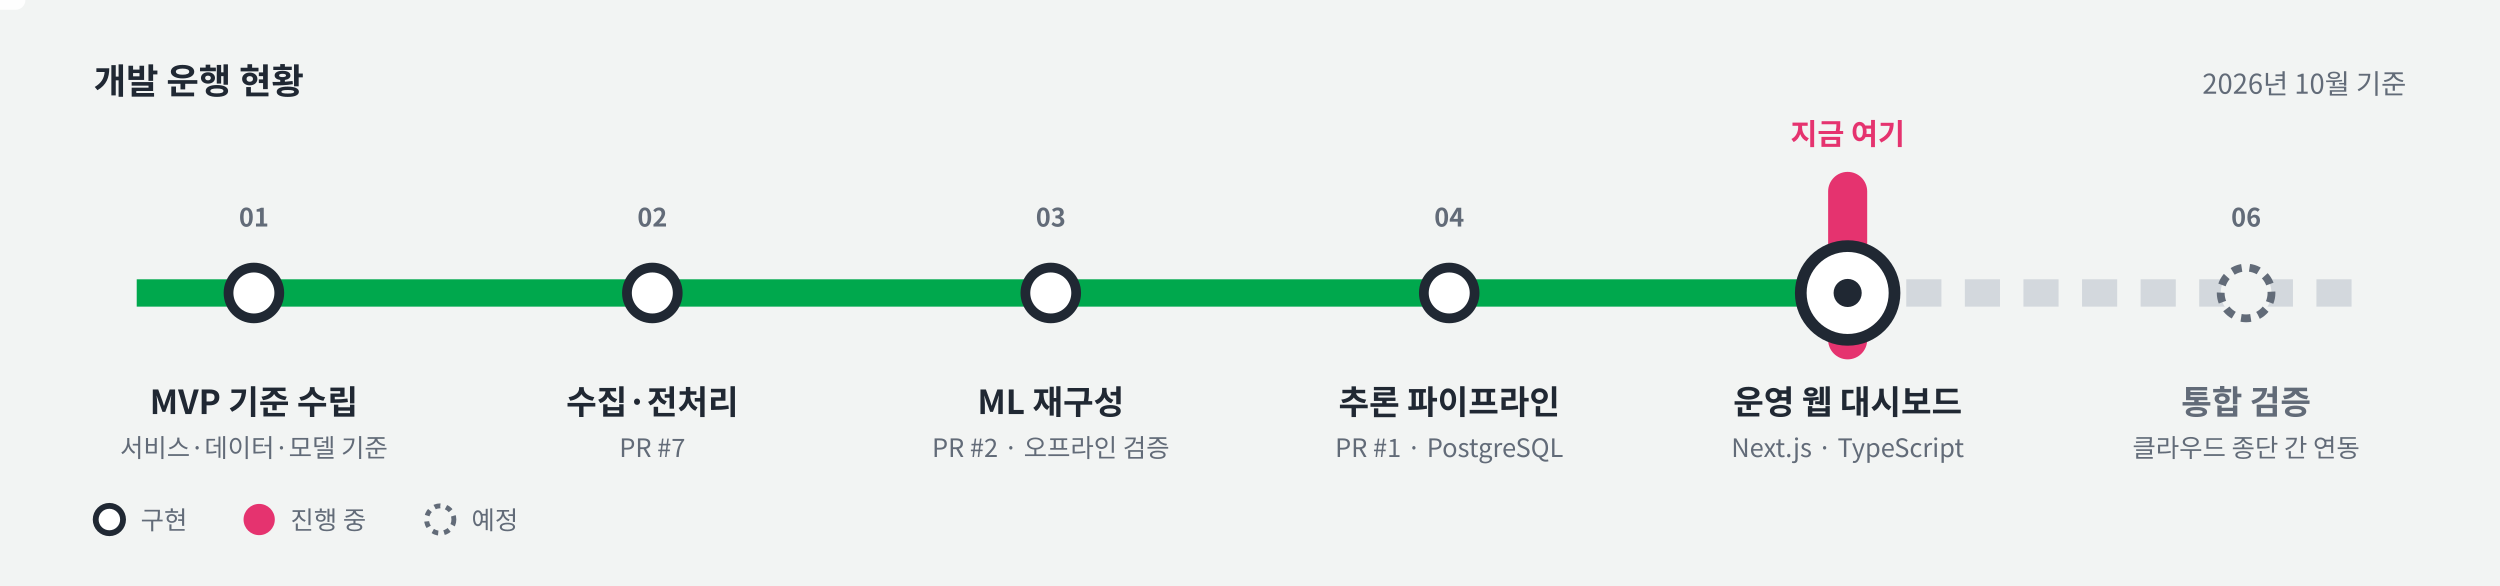
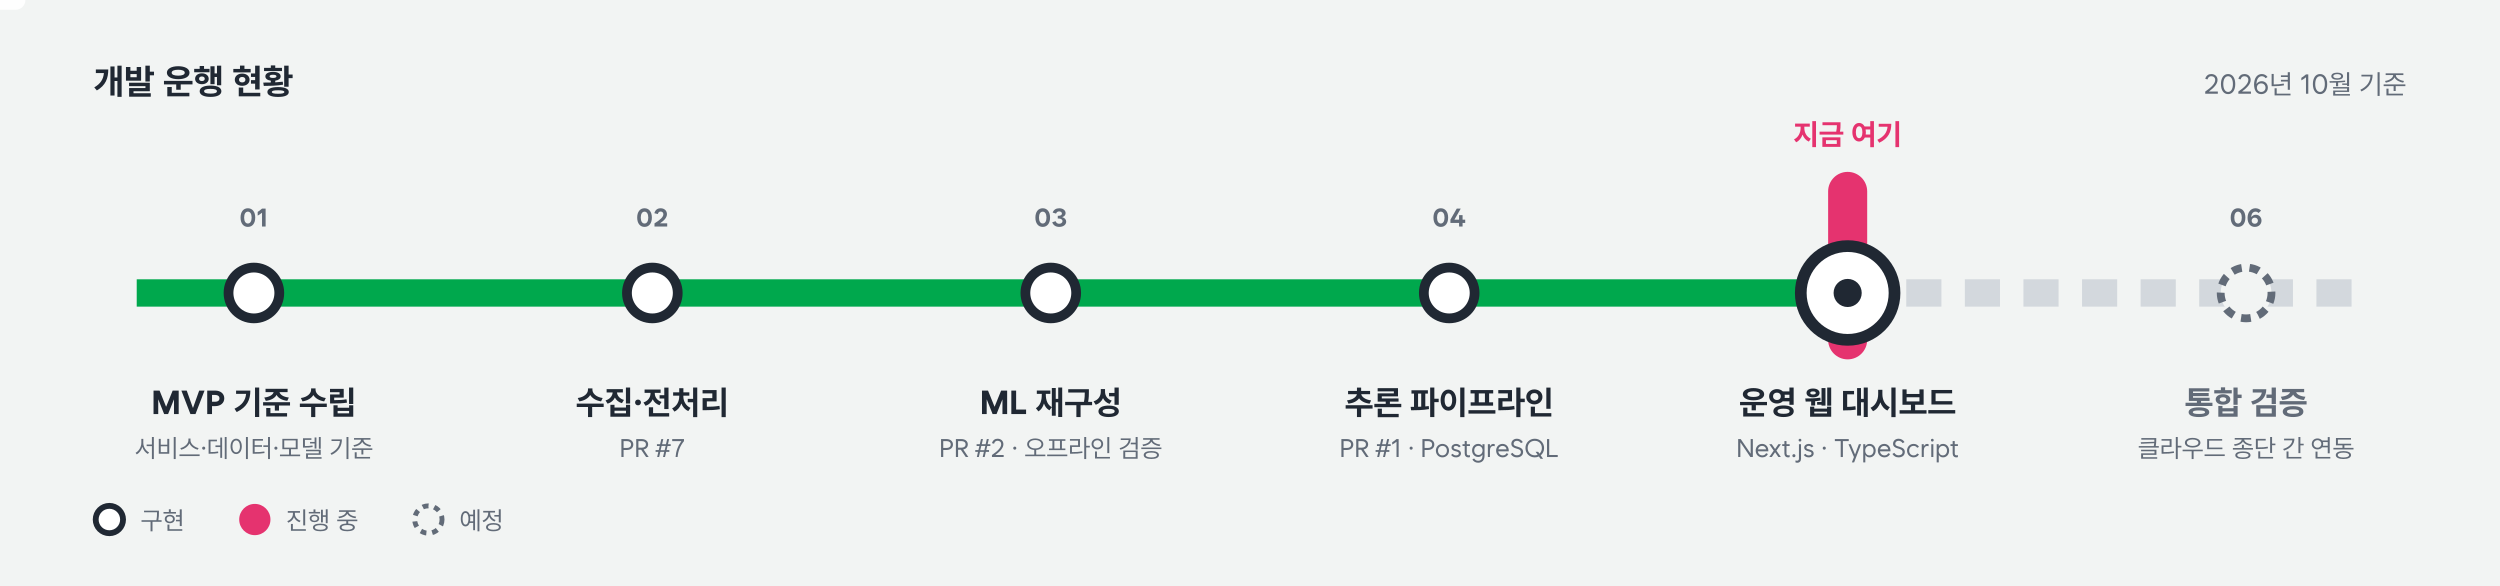
<svg xmlns="http://www.w3.org/2000/svg" width="1280" height="300" viewBox="0 0 1280 300" role="img" aria-label="개발 운행 현황: MVP 기준 수립(서비스·데이터·모델 기준), 수집·전처리(PR #7), ML 재구성(PR #2 · 오프라인 검증), 추론 파이프라인(PR #1 · PostgreSQL), 운영 웹 대시보드(Next.js · TypeScript), 통합 검증(클라우드 종단 간 연동)">
  <style>
    text { font-family: Pretendard, 'Pretendard Variable', 'Apple SD Gothic Neo', 'Malgun Gothic', 'Noto Sans KR', 'Noto Sans CJK KR', system-ui, sans-serif; }
    .b { font-weight: 700; }
    .xb { font-weight: 800; letter-spacing: -0.02em; }
    </style>
+   <defs>
+     <path id="gBd781" d="M1624 -1636H1378V-950H1212V-1590H970V104H1212V-742H1378V182H1624ZM846 -1414H122V-1206H592C559 -850 401 -586 30 -370L180 -192C694 -487 845 -901 846 -1414Z" />
+     <path id="gBd4877" d="M364 -1558H106V-760H988V-1558H732V-1340H364ZM364 -962V-1146H732V-962ZM1496 -1636H1238V-712H1496V-1074H1740V-1286H1496ZM1496 -642H286V-442H1242V-332H290V172H1552V-30H546V-146H1496Z" />
+     <path id="gBd7589" d="M1716 -750H54V-546H768V-232H1030V-546H1716ZM1534 -56H508V-394H248V152H1534ZM882 -1604C489 -1603 224 -1456 224 -1226C224 -994 489 -848 882 -848C1278 -848 1543 -994 1542 -1226C1543 -1456 1278 -1603 882 -1604ZM882 -1398C1117 -1398 1265 -1340 1264 -1226C1265 -1113 1117 -1054 882 -1054C650 -1054 501 -1113 502 -1226C501 -1340 650 -1398 882 -1398Z" />
+     <path id="gBd11386" d="M1618 -1636H1372V-1186H1232V-1602H990V-556H1232V-976H1372V-496H1618ZM938 -1450H618V-1618H364V-1450H44V-1250H938ZM492 -1190C264 -1191 97 -1060 98 -872C97 -684 264 -556 492 -556C724 -556 890 -684 890 -872C890 -1060 724 -1191 492 -1190ZM492 -1006C592 -1006 659 -958 660 -872C659 -787 591 -739 492 -740C395 -739 327 -787 328 -872C327 -958 395 -1006 492 -1006ZM996 -476C604 -477 365 -358 364 -146C365 64 603 184 996 184C1389 184 1628 64 1628 -146C1628 -358 1389 -477 996 -476ZM996 -284C1242 -284 1369 -240 1368 -146C1369 -53 1243 -9 996 -8C749 -9 622 -53 622 -146C622 -240 751 -284 996 -284Z" />
+     <path id="gBd11509" d="M1590 -1634H1328V-1182H1086V-978H1328V-794H1086V-588H1328V-248H1590ZM1068 -1446H706V-1640H446V-1446H58V-1242H1068ZM574 -1176C324 -1175 144 -1029 144 -818C144 -609 324 -461 574 -462C825 -461 1005 -609 1004 -818C1005 -1029 825 -1175 574 -1176ZM574 -978C683 -979 761 -920 762 -818C761 -717 684 -660 574 -660C465 -660 388 -717 388 -818C388 -920 465 -979 574 -978ZM1628 -56H634V-364H374V152H1628Z" />
+     <path id="gBd11610" d="M1508 -1634H1250V-408H1508V-908H1742V-1120H1508ZM896 -390C499 -389 271 -288 272 -102C271 86 499 186 896 186C1291 186 1519 86 1518 -102C1519 -288 1291 -389 896 -390ZM896 -202C1145 -203 1259 -172 1260 -102C1259 -31 1144 0 896 0C644 0 531 -31 530 -102C531 -172 643 -203 896 -202ZM32 -650 62 -456C384 -456 803 -461 1186 -528L1168 -702C1027 -684 879 -672 730 -664V-762C925 -788 1047 -879 1046 -1014C1047 -1176 870 -1274 600 -1274C330 -1274 153 -1176 154 -1014C153 -878 275 -788 472 -762V-656C317 -651 168 -650 32 -650ZM1122 -1506H730V-1650H472V-1506H78V-1320H1122ZM600 -1106C728 -1107 801 -1075 802 -1014C801 -951 728 -921 600 -920C473 -921 399 -951 400 -1014C399 -1075 473 -1107 600 -1106Z" />
+     <path id="gRr11951" d="M128 -164V0H1072V-164H410V-172C812 -473 1050 -750 1050 -1032C1050 -1306 846 -1476 582 -1476C374 -1476 204 -1370 128 -1120L296 -1072C350 -1250 448 -1312 582 -1312C754 -1312 874 -1210 874 -1032C874 -788 640 -514 128 -164Z" />
+     <path id="gRr11949" d="M640 28C970 28 1176 -262 1176 -724C1176 -1186 970 -1476 640 -1476C310 -1476 104 -1186 104 -724C104 -262 310 28 640 28ZM640 -136C420 -136 280 -364 280 -724C280 -1084 420 -1312 640 -1312C860 -1312 1000 -1084 1000 -724C1000 -364 860 -136 640 -136Z" />
+     <path id="gRr11955" d="M638 28C930 28 1136 -170 1136 -456C1136 -740 934 -940 674 -940C510 -940 371 -862 290 -734H282C293 -1121 466 -1312 682 -1312C790 -1312 898 -1264 964 -1162L1112 -1254C1016 -1394 860 -1476 682 -1476C352 -1476 104 -1196 104 -690C104 -250 294 28 638 28ZM638 -136C450 -136 316 -268 316 -456C316 -644 450 -776 638 -776C826 -776 960 -644 960 -456C960 -268 826 -136 638 -136Z" />
+     <path id="gRr2101" d="M1546 -1614H1386V-1380H874V-1254H1386V-1042H874V-914H1386V-298H1546ZM1592 -8H558V-412H400V122H1592ZM334 -1484H178V-564H310C567 -564 814 -576 1104 -630L1088 -762C816 -712 585 -697 334 -696Z" />
+     <path id="gRr11950" d="M120 -1192V-1002C233 -1061 349 -1138 460 -1226H468V0H640V-1448H468C348 -1344 234 -1260 120 -1192Z" />
+     <path id="gRr7621" d="M1536 -1614H1378V-768H1020V-664H1378V-568H1536ZM66 -944 86 -826C241 -825 399 -826 556 -832V-562H714V-838C895 -846 1073 -861 1244 -886L1234 -990C850 -946 399 -943 66 -944ZM1536 -502H338V-388H1382V-242H344V140H1598V24H498V-136H1536ZM646 -1580C377 -1579 203 -1479 204 -1312C203 -1148 377 -1047 646 -1048C911 -1047 1086 -1148 1086 -1312C1086 -1479 911 -1579 646 -1580ZM646 -1470C822 -1470 937 -1408 938 -1312C937 -1218 822 -1156 646 -1156C466 -1156 350 -1218 350 -1312C350 -1408 466 -1470 646 -1470Z" />
+     <path id="gRr1313" d="M1540 -1614H1384V162H1540ZM1014 -1424H176V-1294H854C820 -869 575 -527 96 -298L180 -172C776 -460 1013 -912 1014 -1424Z" />
+     <path id="gRr8177" d="M984 -1394V-1398H1546V-1528H220V-1398H782V-1394C781 -1176 484 -999 172 -958L230 -830C518 -873 787 -1016 884 -1226C978 -1016 1246 -873 1534 -830L1592 -958C1281 -999 983 -1176 984 -1394ZM1696 -700H70V-572H816V-208H972V-572H1696ZM1514 -8H436V-382H278V122H1514Z" />
+     <path id="gBd87" d="M130 0H420V-896H428L784 0H1028L1386 -896H1392V0H1682V-1448H1310L910 -458H902L502 -1448H130Z" />
+     <path id="gBd151" d="M596 0H908L1466 -1448H1136L760 -392H744L368 -1448H38Z" />
+     <path id="gBd115" d="M130 0H426V-490H626C956 -490 1182 -685 1182 -970C1182 -1253 956 -1448 626 -1448H130ZM426 -760V-1178H630C789 -1178 884 -1100 884 -970C884 -839 789 -760 630 -760Z" />
+     <path id="gBd1313" d="M1582 -1636H1324V182H1582ZM1036 -1448H156V-1244H774C733 -841 528 -553 58 -330L194 -124C845 -436 1037 -893 1036 -1448Z" />
+     <path id="gBd8177" d="M1564 -1560H204V-1354H702C669 -1209 484 -1059 126 -1020L220 -814C558 -854 786 -995 884 -1184C979 -994 1207 -854 1544 -814L1640 -1020C1283 -1059 1098 -1208 1066 -1354H1564ZM1714 -730H52V-524H776V-214H1034V-524H1714ZM1532 -56H504V-372H246V152H1532Z" />
+     <path id="gBd6409" d="M1022 -1498V-1584H748V-1498C748 -1283 533 -1046 116 -990L218 -782C536 -830 768 -978 886 -1176C1005 -979 1236 -830 1554 -782L1654 -990C1240 -1046 1023 -1285 1022 -1498ZM1716 -646H54V-436H750V184H1006V-436H1716Z" />
+     <path id="gBd4270" d="M1578 -1636H1318V-622H1578ZM990 -1554H144V-1348H734V-1208H148V-652H308C673 -653 918 -660 1192 -704L1162 -912C921 -871 704 -861 402 -858V-1014H990ZM614 -544H358V164H1578V-544H1322V-390H614ZM614 -44V-192H1322V-44Z" />
+     <path id="gRr6157" d="M696 -1140V-1462H538V-1140C538 -805 326 -467 72 -340L170 -214C372 -322 540 -549 618 -816C698 -563 864 -350 1066 -246L1160 -374C903 -494 696 -818 696 -1140ZM1546 -1616H1390V-1010H966V-880H1390V164H1546Z" />
+     <path id="gRr5429" d="M1536 -1616H1380V164H1536ZM332 -1464H174V-266H1018V-1464H860V-994H332ZM332 -396V-868H860V-396Z" />
+     <path id="gRr6549" d="M960 -1354V-1492H794V-1354C794 -1050 448 -781 142 -722L212 -590C480 -651 761 -842 878 -1102C993 -841 1275 -652 1542 -590L1614 -722C1307 -779 959 -1049 960 -1354ZM1698 -210H72V-78H1698Z" />
+     <path id="gRr12230" d="M256 -592C328 -592 380 -644 380 -716C380 -788 328 -840 256 -840C184 -840 132 -788 132 -716C132 -644 184 -592 256 -592Z" />
+     <path id="gRr2657" d="M1592 -1614H1442V162H1592ZM1230 -1574H1080V-936H692V-806H1080V70H1230ZM812 -1398H140V-268H254C536 -267 713 -275 918 -318L902 -450C712 -410 555 -401 294 -400V-1268H812Z" />
+     <path id="gRr7781" d="M1536 -1616H1380V164H1536ZM592 -1478C328 -1477 138 -1235 138 -860C138 -482 328 -240 592 -240C857 -240 1046 -482 1046 -860C1046 -1235 857 -1477 592 -1478ZM592 -1336C771 -1336 895 -1147 896 -860C895 -569 771 -380 592 -380C413 -380 290 -569 290 -860C290 -1147 413 -1336 592 -1336Z" />
+     <path id="gRr10273" d="M1546 -1616H1390V-944H1012V-814H1390V164H1546ZM984 -1454H156V-264H290C629 -264 852 -274 1110 -320L1094 -448C848 -403 642 -395 312 -396V-826H904V-954H312V-1322H984Z" />
+     <path id="gRr4505" d="M1698 -198H960V-632H1498V-1466H264V-632H802V-198H72V-66H1698ZM416 -1340H1344V-758H416Z" />
+     <path id="gRr2665" d="M1588 -1614H1438V-670H1588ZM1242 -1578H1094V-1220H728V-1096H1094V-686H1242ZM836 -1512H158V-760H272C546 -760 720 -764 936 -804L924 -932C724 -894 558 -887 314 -886V-1384H836ZM1588 -590H402V-464H1432V-296H406V138H1656V10H560V-178H1588Z" />
+     <path id="gBd11949" d="M680 28C1044 28 1272 -262 1272 -724C1272 -1186 1044 -1476 680 -1476C316 -1476 88 -1186 88 -724C88 -262 316 28 680 28ZM680 -246C492 -246 378 -426 378 -724C378 -1022 492 -1202 680 -1202C868 -1202 982 -1022 982 -724C982 -426 868 -246 680 -246Z" />
+     <path id="gBd11950" d="M110 -1184V-882C222 -939 339 -1022 454 -1114H460V0H750V-1448H460C341 -1340 225 -1254 110 -1184Z" />
+     <path id="gBd8386" d="M1130 -1538H128V-1334H500C486 -1129 349 -925 60 -842L188 -640C406 -706 555 -842 638 -1016C719 -856 864 -731 1072 -672L1198 -872C918 -951 781 -1142 768 -1334H1130ZM1578 -1636H1318V-648H1578ZM614 -570H360V164H1578V-570H1322V-404H614ZM614 -44V-204H1322V-44Z" />
+     <path id="gBd12230" d="M294 -540C397 -539 474 -614 476 -718C474 -818 397 -893 294 -894C188 -893 112 -818 114 -718C112 -614 188 -539 294 -540Z" />
+     <path id="gBd7925" d="M1590 -1634H1328V-1164H1038V-956H1328V-308H1590ZM1630 -56H638V-420H378V152H1630ZM742 -1284V-1306H1102V-1512H114V-1306H480V-1282C480 -1052 345 -814 44 -714L174 -510C389 -581 535 -727 616 -910C694 -744 831 -612 1032 -546L1160 -746C872 -843 742 -1066 742 -1284Z" />
+     <path id="gBd9097" d="M1592 -1638H1336V-938H1006V-728H1336V188H1592ZM736 -1070V-1136H1104V-1340H738V-1594H480V-1340H104V-1136H480V-1070C480 -795 339 -487 42 -352L182 -152C389 -245 533 -432 612 -652C691 -445 835 -271 1040 -184L1176 -382C881 -512 737 -807 736 -1070Z" />
+     <path id="gBd4253" d="M1580 -1638H1322V188H1580ZM1016 -1482H150V-1276H752V-984H152V-238H314C651 -237 919 -248 1218 -300L1192 -508C930 -464 693 -452 414 -450V-780H1016Z" />
+     <path id="gRr115" d="M142 0H318V-568H582C894 -568 1102 -744 1102 -1008C1102 -1272 894 -1448 582 -1448H142ZM318 -732V-1284H582C796 -1284 922 -1182 922 -1008C922 -836 796 -732 582 -732Z" />
+     <path id="gRr118" d="M142 0H318V-590H538L938 0H1146L736 -606C960 -652 1102 -807 1102 -1020C1102 -1276 894 -1448 582 -1448H142ZM318 -754V-1284H584C798 -1284 922 -1186 922 -1020C922 -854 798 -754 584 -754Z" />
+     <path id="gRr12219" d="M126 0H286L382 -416H694L598 0H758L854 -416H1110V-560H888L964 -888H1218V-1032H996L1092 -1448H932L836 -1032H524L620 -1448H460L364 -1032H108V-888H332L256 -560H0V-416H222ZM406 -552 486 -896H814L734 -552Z" />
+     <path id="gRr11956" d="M120 -1284H858V-1276C580 -896 428 -475 392 0H556C596 -486 764 -908 1072 -1284V-1448H120Z" />
+     <path id="gBd11951" d="M124 -258V0H1148V-262H578V-270C943 -513 1127 -752 1128 -1000C1127 -1268 931 -1476 618 -1476C372 -1476 184 -1349 112 -1076L392 -1008C433 -1162 515 -1212 618 -1212C751 -1212 837 -1125 838 -992C837 -783 620 -560 124 -258Z" />
+     <path id="gBd78" d="M130 0H1040V-278H426V-1448H130Z" />
+     <path id="gBd7837" d="M1642 -1636H1396V-938H1244V-1608H1002V102H1244V-728H1396V182H1642ZM632 -1190V-1244H912V-1452H76V-1244H382V-1190C383 -840 292 -519 18 -362L174 -164C347 -267 454 -440 516 -654C580 -468 689 -319 854 -230L1002 -426C726 -570 632 -876 632 -1190Z" />
+     <path id="gBd1117" d="M1518 -1532H244V-1326H1264C1264 -1167 1260 -987 1214 -754H54V-546H746V184H1006V-546H1716V-754H1472C1518 -1011 1518 -1199 1518 -1370Z" />
+     <path id="gBd6178" d="M744 -1390V-1542H482V-1378C481 -1120 343 -880 36 -782L172 -572C391 -646 538 -795 620 -982C698 -816 833 -693 1022 -628L1156 -830C867 -924 744 -1147 744 -1390ZM1590 -1636H1328V-1304H992V-1094H1328V-570H1590ZM968 -524C579 -524 339 -393 338 -170C339 54 579 184 968 184C1354 184 1595 54 1596 -170C1595 -393 1354 -524 968 -524ZM968 -322C1209 -323 1338 -273 1338 -170C1338 -66 1208 -15 968 -16C727 -15 597 -66 596 -170C597 -273 726 -323 968 -322Z" />
+     <path id="gRr7445" d="M880 -1498C504 -1497 230 -1313 230 -1034C230 -771 467 -595 802 -572V-198H72V-66H1698V-198H960V-574C1297 -596 1531 -771 1532 -1034C1531 -1313 1259 -1497 880 -1498ZM880 -1370C1168 -1370 1379 -1235 1380 -1034C1379 -830 1168 -695 880 -696C594 -695 382 -830 382 -1034C382 -1235 594 -1370 880 -1370Z" />
+     <path id="gRr11253" d="M1698 -200H72V-68H1698ZM1544 -1436H216V-1306H496V-686H220V-558H1542V-686H1262V-1306H1544ZM654 -686V-1306H1106V-686Z" />
+     <path id="gRr3693" d="M1450 -1616H1292V164H1450V-774H1744V-908H1450ZM950 -1448H140V-1320H794V-944H146V-266H286C635 -265 869 -279 1148 -330L1134 -460C863 -410 631 -398 300 -398V-816H950Z" />
+     <path id="gRr7785" d="M1540 -1612H1382V-316H1540ZM1596 -8H548V-448H392V122H1596ZM580 -1490C312 -1489 112 -1308 112 -1054C112 -797 312 -615 580 -616C845 -615 1046 -797 1046 -1054C1046 -1308 845 -1489 580 -1490ZM580 -1354C758 -1353 893 -1228 894 -1054C893 -878 758 -755 580 -756C401 -755 266 -878 266 -1054C266 -1228 401 -1353 580 -1354Z" />
+     <path id="gRr881" d="M990 -1500H184V-1372H822C789 -1068 518 -833 92 -714L158 -590C670 -734 990 -1054 990 -1500ZM1546 -1614H1386V-1156H992V-1026H1386V-600H1546ZM1546 -526H390V136H1546ZM546 -398H1390V8H546Z" />
+     <path id="gRr8334" d="M1692 -768H72V-640H1692ZM880 -484C498 -484 266 -366 266 -162C266 42 498 158 880 158C1262 158 1493 42 1494 -162C1493 -366 1262 -484 880 -484ZM880 -360C1164 -359 1334 -286 1334 -162C1334 -39 1164 33 880 32C596 33 425 -39 426 -162C425 -286 596 -359 880 -360ZM1546 -1524H220V-1396H782C775 -1194 476 -1038 164 -1004L220 -878C512 -914 786 -1044 884 -1244C979 -1044 1252 -914 1544 -878L1600 -1004C1287 -1038 989 -1194 984 -1396H1546Z" />
+     <path id="gBd11952" d="M652 28C976 28 1212 -148 1212 -396C1212 -570 1095 -696 892 -756V-762C1066 -818 1163 -928 1164 -1082C1163 -1312 948 -1476 650 -1476C393 -1476 202 -1355 120 -1128L396 -1044C436 -1160 523 -1222 644 -1222C777 -1222 868 -1147 868 -1044C868 -932 760 -867 580 -868H532V-650H580C787 -649 914 -570 914 -438C914 -316 804 -226 646 -226C508 -226 409 -296 358 -432L84 -346C171 -106 369 28 652 28Z" />
+     <path id="gBd9349" d="M1716 -546H54V-336H752V186H1010V-336H1716ZM1562 -1428H1010V-1632H752V-1428H204V-1224H748C717 -1064 517 -888 138 -844L228 -640C540 -677 764 -802 882 -970C1001 -803 1224 -676 1534 -640L1624 -844C1250 -888 1047 -1067 1016 -1224H1562Z" />
+     <path id="gBd3921" d="M1716 -630H1014V-768H1548V-964H514V-1092H1514V-1598H258V-1400H1258V-1276H260V-768H756V-630H54V-424H1716ZM1556 -10H520V-332H262V194H1556Z" />
+     <path id="gBd10749" d="M1092 -1468H78V-1262H236V-446L28 -444L56 -232C365 -233 788 -239 1160 -306L1146 -494C1077 -485 1005 -478 932 -472V-1262H1092ZM1490 -1636H1232V184H1490V-734H1758V-946H1490ZM486 -450V-1262H680V-456Z" />
+     <path id="gBd7781" d="M1576 -1638H1316V188H1576ZM588 -1510C310 -1510 106 -1258 106 -862C106 -463 310 -210 588 -210C866 -210 1069 -463 1070 -862C1069 -1258 866 -1510 588 -1510ZM588 -1276C727 -1275 821 -1130 820 -862C821 -590 727 -444 588 -444C448 -444 354 -590 354 -862C354 -1130 448 -1275 588 -1276Z" />
+     <path id="gBd11253" d="M1716 -240H54V-28H1716ZM1580 -1480H182V-1272H434V-724H190V-518H1574V-724H1328V-1272H1580ZM692 -724V-1272H1070V-724Z" />
+     <path id="gBd3693" d="M1492 -1638H1234V188H1492V-736H1758V-950H1492ZM970 -1482H124V-1276H714V-984H128V-236H282C608 -236 856 -247 1132 -296L1108 -504C868 -463 649 -451 384 -450V-780H970Z" />
+     <path id="gBd7785" d="M1578 -1634H1318V-326H1578ZM1626 -56H616V-458H358V152H1626ZM580 -1520C297 -1520 80 -1327 80 -1058C80 -792 297 -597 580 -596C860 -597 1078 -792 1078 -1058C1078 -1327 860 -1520 580 -1520ZM580 -1296C719 -1297 825 -1209 824 -1058C825 -911 719 -823 580 -822C440 -823 333 -911 334 -1058C333 -1209 440 -1297 580 -1296Z" />
+     <path id="gRr309" d="M616 28C918 28 1146 -206 1146 -516C1146 -826 918 -1060 616 -1060C314 -1060 86 -826 86 -516C86 -206 314 28 616 28ZM616 -132C406 -132 258 -290 258 -516C258 -742 406 -900 616 -900C826 -900 974 -742 974 -516C974 -290 826 -132 616 -132Z" />
+     <path id="gRr334" d="M486 28C724 28 886 -102 886 -294C886 -454 778 -552 534 -612L478 -626C336 -662 294 -692 294 -756C294 -842 372 -900 486 -900C584 -900 666 -856 724 -774L864 -866C782 -988 640 -1060 486 -1060C278 -1060 122 -930 122 -756C122 -616 224 -524 438 -470L494 -456C660 -414 714 -374 714 -294C714 -192 630 -132 486 -132C370 -132 290 -172 222 -264L86 -168C184 -38 318 28 486 28Z" />
+     <path id="gRr342" d="M70 -892H246V-294C246 -96 360 28 542 28C594 28 638 18 670 6V-152C634 -142 598 -136 566 -136C462 -136 414 -188 414 -300V-892H670V-1032H414V-1288H246V-1032H70Z" />
+     <path id="gRr249" d="M594 -164C396 -164 258 -318 258 -532C258 -746 396 -900 594 -900C790 -900 930 -748 930 -532C930 -316 790 -164 594 -164ZM574 460C892 460 1090 254 1090 -104V-1032H922V-876H914C845 -996 730 -1060 578 -1060C292 -1060 86 -832 86 -532C86 -232 292 -4 578 -4C730 -4 845 -68 914 -188H922V-104C922 162 800 300 574 300C432 300 336 246 248 112L108 200C220 374 370 460 574 460Z" />
+     <path id="gRr327" d="M134 0H302V-516C302 -752 404 -890 576 -890C612 -890 650 -884 688 -872V-1038C654 -1052 618 -1060 580 -1060C463 -1060 361 -984 310 -872H302V-1032H134Z" />
+     <path id="gRr232" d="M624 28C836 28 993 -80 1072 -246L924 -310C872 -199 770 -132 628 -132C431 -132 285 -260 262 -458H1104L1106 -516C1106 -826 900 -1060 604 -1060C308 -1060 86 -826 86 -516C86 -206 314 28 624 28ZM270 -622C307 -790 434 -900 604 -900C782 -900 910 -779 922 -622Z" />
+     <path id="gRr124" d="M594 28C894 28 1094 -144 1094 -404C1094 -618 962 -746 654 -832L582 -852C392 -904 326 -960 326 -1070C326 -1212 434 -1308 594 -1308C726 -1308 840 -1242 920 -1118L1072 -1206C966 -1376 790 -1476 594 -1476C334 -1476 146 -1304 146 -1070C146 -882 266 -764 534 -690L606 -670C834 -606 914 -536 914 -404C914 -240 792 -140 594 -140C444 -140 342 -198 242 -340L94 -246C220 -60 378 28 594 28Z" />
+     <path id="gRr117" d="M846 28C966 28 1079 2 1178 -44L1310 144H1518L1322 -134C1493 -269 1598 -480 1598 -724C1598 -1152 1274 -1476 846 -1476C418 -1476 94 -1152 94 -724C94 -296 418 28 846 28ZM846 -140C510 -140 274 -382 274 -724C274 -1066 510 -1308 846 -1308C1182 -1308 1418 -1066 1418 -724C1418 -535 1346 -376 1226 -274L1118 -424H910L1080 -184C1009 -155 931 -140 846 -140Z" />
+     <path id="gRr78" d="M142 0H1006V-164H318V-1448H142Z" />
+     <path id="gBd11953" d="M96 -290H794V0H1076V-290H1288V-556H1076V-920H794V-556H426V-568L928 -1448H606L96 -556Z" />
+     <path id="gBd8369" d="M760 -1144V-1250H1142V-1462H112V-1250H498V-1144C497 -836 344 -499 38 -362L186 -158C402 -256 552 -456 634 -696C715 -476 863 -295 1074 -204L1216 -408C911 -535 760 -849 760 -1144ZM1576 -1636H1316V184H1576Z" />
+     <path id="gBd1273" d="M1520 -1556H258V-1350H1266C1265 -1222 1260 -1082 1220 -900H54V-696H1716V-900H1478C1521 -1108 1521 -1263 1520 -1410ZM1514 -502H250V164H1514ZM502 -302H1260V-40H502Z" />
+     <path id="gBd7389" d="M554 -1510C281 -1510 82 -1258 82 -862C82 -463 281 -210 554 -210C729 -210 873 -313 956 -490H1334V188H1592V-1638H1334V-1264H940C855 -1420 718 -1510 554 -1510ZM554 -1276C692 -1275 784 -1130 784 -862C784 -590 692 -444 554 -444C420 -444 327 -590 326 -862C327 -1130 420 -1275 554 -1276ZM1010 -1056H1334V-700H1016C1024 -751 1028 -805 1028 -862C1028 -931 1022 -996 1010 -1056Z" />
+     <path id="gBd7410" d="M560 -1540C285 -1540 75 -1353 76 -1094C75 -836 285 -649 560 -650C703 -649 829 -700 918 -786H1328V-570H1590V-1636H1328V-1398H922C834 -1487 706 -1540 560 -1540ZM560 -1322C698 -1321 798 -1237 798 -1094C798 -952 698 -867 560 -866C423 -867 320 -952 320 -1094C320 -1237 423 -1321 560 -1322ZM968 -532C581 -533 339 -400 338 -176C339 52 581 184 968 184C1353 184 1595 52 1596 -176C1595 -400 1353 -533 968 -532ZM968 -332C1210 -333 1341 -282 1340 -176C1341 -67 1210 -15 968 -16C724 -15 594 -67 594 -176C594 -282 724 -333 968 -332ZM1034 -994C1040 -1026 1044 -1059 1044 -1094C1044 -1128 1040 -1161 1034 -1192H1328V-994Z" />
+     <path id="gBd7658" d="M1640 -1636H1394V-516H1640ZM1288 -1604H1044V-746H772V-576H1044V-520H1288ZM40 -962 66 -770C159 -770 277 -770 404 -776V-526H650V-792C766 -802 882 -817 988 -840L970 -1012C676 -966 272 -962 40 -962ZM594 -458H338V164H1640V-458H1384V-338H594ZM594 -36V-146H1384V-36ZM520 -1576C278 -1576 117 -1468 118 -1304C117 -1138 278 -1031 520 -1030C759 -1031 921 -1138 922 -1304C921 -1468 759 -1576 520 -1576ZM520 -1398C624 -1399 690 -1367 690 -1304C690 -1238 624 -1208 520 -1208C414 -1208 348 -1238 348 -1304C348 -1367 414 -1399 520 -1398Z" />
+     <path id="gBd2545" d="M1630 -1636H1382V-936H1212V-1604H972V96H1212V-726H1382V182H1630ZM784 -1426H104V-228H234C469 -228 665 -234 888 -276L868 -486C693 -455 533 -444 360 -442V-1218H784Z" />
+     <path id="gBd6605" d="M762 -1230V-1496H502V-1230C502 -877 348 -526 30 -388L184 -176C406 -278 555 -475 638 -720C719 -494 862 -312 1072 -216L1222 -426C914 -558 762 -888 762 -1230ZM1576 -1638H1316V188H1576Z" />
+     <path id="gBd5093" d="M1716 -238H1012V-574H1536V-1522H1278V-1240H486V-1522H230V-574H754V-238H54V-28H1716ZM486 -780V-1036H1278V-780Z" />
+     <path id="gBd3021" d="M1538 -796H504V-1278H1524V-1486H248V-590H1538ZM1716 -246H54V-36H1716Z" />
+     <path id="gRr91" d="M142 0H318V-1178H326L1126 0H1326V-1448H1150V-278H1142L348 -1448H142Z" />
+     <path id="gRr371" d="M38 0H240L502 -382H510L772 0H974L614 -516L974 -1032H772L510 -652H502L240 -1032H38L396 -516Z" />
+     <path id="gRr12204" d="M256 16C328 16 380 -36 380 -108C380 -180 328 -232 256 -232C184 -232 132 -180 132 -108C132 -36 184 16 256 16Z" />
+     <path id="gRr277" d="M30 460C216 460 334 336 334 138V-1032H166V132C166 242 114 296 6 296C-30 296 -70 290 -114 276V434C-76 448 -28 460 30 460ZM250 -1248C314 -1248 362 -1296 362 -1360C362 -1424 314 -1472 250 -1472C186 -1472 138 -1424 138 -1360C138 -1296 186 -1248 250 -1248Z" />
+     <path id="gRr131" d="M86 -1284H558V0H734V-1284H1206V-1448H86Z" />
+     <path id="gRr372" d="M476 0 310 432H492L1054 -1032H876L570 -212H562L220 -1032H38Z" />
+     <path id="gRr324" d="M134 432H302V-162H310C379 -39 494 28 646 28C932 28 1138 -206 1138 -516C1138 -826 932 -1060 646 -1060C494 -1060 379 -993 310 -870H302V-1032H134ZM630 -132C434 -132 294 -290 294 -516C294 -742 434 -900 630 -900C828 -900 966 -740 966 -516C966 -292 828 -132 630 -132Z" />
+     <path id="gRr219" d="M620 28C811 28 965 -63 1050 -212L902 -288C846 -189 748 -132 620 -132C406 -132 258 -290 258 -516C258 -742 406 -900 620 -900C748 -900 846 -843 902 -744L1050 -820C965 -969 811 -1060 620 -1060C314 -1060 86 -826 86 -516C86 -206 314 28 620 28Z" />
+     <path id="gRr263" d="M134 0H302V-1032H134ZM218 -1248C282 -1248 330 -1296 330 -1360C330 -1424 282 -1472 218 -1472C154 -1472 106 -1424 106 -1360C106 -1296 154 -1248 218 -1248Z" />
+     <path id="gBd10406" d="M1712 -700H1010V-810H1536V-1008H514V-1108H1480V-1298H514V-1394H1522V-1590H258V-810H752V-700H52V-496H1712ZM880 -414C476 -413 242 -308 242 -114C242 78 476 184 880 184C1283 184 1516 78 1516 -114C1516 -308 1283 -413 880 -414ZM880 -224C1136 -224 1257 -191 1256 -114C1257 -38 1137 -6 880 -6C621 -6 502 -38 502 -114C502 -191 622 -224 880 -224Z" />
+     <path id="gBd11354" d="M1496 -1636H1238V-572H1496V-986H1742V-1200H1496ZM560 -500H304V164H1496V-500H1242V-362H560ZM560 -38V-166H1242V-38ZM1134 -1478H724V-1650H464V-1478H54V-1274H1134ZM594 -1224C328 -1224 143 -1096 142 -902C143 -709 327 -581 594 -580C860 -581 1045 -709 1046 -902C1045 -1096 859 -1224 594 -1224ZM594 -1036C715 -1036 797 -988 798 -902C797 -815 715 -768 594 -768C473 -768 390 -815 390 -902C390 -988 473 -1036 594 -1036Z" />
+     <path id="gBd881" d="M998 -1532H162V-1328H722C680 -1083 459 -885 62 -778L162 -578C699 -724 999 -1053 998 -1532ZM1590 -1636H1328V-1204H1008V-996H1328V-618H1590ZM1590 -546H378V164H1590ZM634 -340H1334V-40H634Z" />
+     <path id="gBd8334" d="M1714 -796H52V-592H1714ZM880 -490C483 -490 242 -367 242 -152C242 61 483 184 880 184C1276 184 1516 61 1516 -152C1516 -367 1276 -490 880 -490ZM880 -290C1128 -291 1255 -246 1254 -152C1255 -60 1128 -15 880 -16C631 -15 503 -60 504 -152C503 -246 631 -291 880 -290ZM1564 -1552H204V-1348H696C653 -1222 469 -1098 124 -1068L214 -866C558 -897 787 -1027 884 -1204C979 -1026 1207 -897 1552 -866L1642 -1068C1295 -1098 1113 -1221 1070 -1348H1564Z" />
+     <path id="gRr10085" d="M1486 -1530H280V-1402H1332V-1396C1332 -1343 1331 -1288 1330 -1230L234 -1194L256 -1070L1322 -1116C1314 -1046 1303 -971 1286 -886H74V-760H1692V-886H1444C1485 -1097 1485 -1257 1486 -1396ZM1500 -588H262V-464H1344V-296H266V138H1562V12H422V-176H1500Z" />
+     <path id="gRr7585" d="M1696 -596H70V-466H800V162H956V-466H1696ZM880 -1544C507 -1543 254 -1392 254 -1154C254 -916 507 -765 880 -766C1252 -765 1505 -916 1506 -1154C1505 -1392 1253 -1543 880 -1544ZM880 -1416C1156 -1416 1344 -1313 1344 -1154C1344 -994 1155 -893 880 -894C603 -893 415 -994 416 -1154C415 -1313 602 -1416 880 -1416Z" />
+     <path id="gRr3021" d="M1508 -762H436V-1320H1490V-1450H280V-632H1508ZM1698 -212H72V-80H1698Z" />
+     <path id="gRr8054" d="M958 -984H802V-728H72V-600H1692V-728H958ZM880 -454C496 -453 266 -343 266 -148C266 49 495 158 880 158C1264 158 1493 49 1494 -148C1493 -343 1263 -453 880 -454ZM880 -330C1165 -330 1334 -264 1334 -148C1334 -30 1167 36 880 36C594 36 425 -30 426 -148C425 -264 595 -330 880 -330ZM1546 -1532H220V-1404H782C769 -1207 473 -1052 162 -1022L220 -896C513 -931 786 -1060 884 -1258C979 -1060 1252 -931 1544 -896L1602 -1022C1291 -1052 995 -1208 984 -1404H1546Z" />
+     <path id="gRr2521" d="M1462 -1616H1304V-330H1462V-954H1730V-1084H1462ZM948 -1462H156V-644H294C676 -643 884 -656 1130 -706L1112 -834C872 -787 671 -775 312 -776V-1332H948ZM1544 -8H506V-458H348V122H1544Z" />
+     <path id="gRr757" d="M1462 -1614H1304V-316H1462V-942H1728V-1074H1462ZM982 -1478H148V-1348H812C779 -1031 500 -780 74 -648L142 -520C654 -681 981 -1020 982 -1478ZM1542 -8H504V-448H346V122H1542Z" />
+     <path id="gRr7393" d="M1546 -1612H1386V-1336H926C842 -1438 712 -1500 560 -1500C295 -1500 99 -1316 100 -1056C99 -796 295 -613 560 -614C714 -613 845 -676 928 -780H1386V-300H1546ZM1594 -8H560V-436H402V122H1594ZM560 -1362C738 -1361 870 -1234 870 -1056C870 -878 738 -751 560 -752C382 -751 249 -878 250 -1056C249 -1234 382 -1361 560 -1362ZM996 -1206H1386V-910H998C1012 -955 1020 -1004 1020 -1056C1020 -1110 1012 -1160 996 -1206Z" />
+     <path id="gRr2762" d="M1694 -738H960V-944H1502V-1072H434V-1406H1490V-1534H278V-944H804V-738H72V-610H1694ZM880 -480C498 -479 266 -363 266 -160C266 45 498 160 880 160C1262 160 1493 45 1494 -160C1493 -363 1262 -479 880 -480ZM880 -356C1164 -356 1334 -284 1334 -160C1334 -35 1164 37 880 36C596 37 425 -35 426 -160C425 -284 596 -356 880 -356Z" />
+     <path id="gBd11955" d="M670 28C979 28 1212 -186 1212 -478C1212 -747 1015 -954 758 -954C605 -954 474 -882 394 -766H386C394 -1051 536 -1202 728 -1202C821 -1202 909 -1166 970 -1092L1176 -1284C1068 -1405 905 -1476 728 -1476C358 -1476 88 -1175 88 -696C88 -262 311 28 670 28ZM670 -226C523 -226 418 -328 418 -474C418 -618 523 -720 670 -720C817 -720 922 -618 922 -474C922 -328 817 -226 670 -226Z" />
+     <path id="gRr1117" d="M1476 -1500H276V-1372H1322V-1346C1322 -1178 1322 -989 1268 -736H72V-606H800V164H958V-606H1692V-736H1428C1476 -992 1476 -1177 1476 -1346Z" />
+     <path id="gRr11509" d="M1546 -1612H1386V-1140H1078V-1012H1386V-768H1078V-640H1386V-258H1546ZM1080 -1396H662V-1616H506V-1396H74V-1268H1080ZM582 -1168C343 -1168 177 -1032 178 -830C177 -627 343 -490 582 -490C821 -490 986 -627 986 -830C986 -1032 821 -1168 582 -1168ZM582 -1046C733 -1045 838 -957 838 -830C838 -702 734 -615 582 -616C430 -615 326 -702 326 -830C326 -957 430 -1045 582 -1046ZM1588 -8H552V-376H394V122H1588Z" />
+     <path id="gRr8373" d="M712 -1236V-1338H1122V-1468H138V-1338H552V-1236C552 -983 365 -752 98 -658L178 -534C391 -610 557 -771 636 -974C716 -786 880 -639 1086 -570L1168 -692C903 -779 712 -995 712 -1236ZM1540 -1612H1382V-312H1540ZM1596 -8H548V-434H392V122H1596Z" />
+     <path id="gRr11386" d="M1582 -1614H1432V-1130H1196V-1580H1046V-554H1196V-1000H1432V-492H1582ZM974 -1402H598V-1602H442V-1402H62V-1274H974ZM520 -1182C295 -1182 138 -1061 138 -878C138 -693 295 -574 520 -574C744 -574 901 -693 902 -878C901 -1061 744 -1182 520 -1182ZM520 -1064C662 -1064 759 -989 760 -878C759 -765 661 -692 520 -692C377 -692 279 -765 280 -878C279 -989 377 -1064 520 -1064ZM994 -458C620 -458 396 -347 396 -150C396 46 619 158 994 158C1367 158 1591 46 1592 -150C1591 -347 1367 -458 994 -458ZM994 -336C1268 -336 1435 -269 1436 -150C1435 -32 1270 37 994 36C717 37 551 -32 552 -150C551 -269 718 -336 994 -336Z" />
+     <path id="gRr8194" d="M1692 -782H72V-654H802V-464C466 -449 266 -340 266 -154C266 45 496 158 880 158C1263 158 1493 45 1494 -154C1493 -340 1295 -449 960 -464V-654H1692ZM880 -342C1162 -342 1334 -274 1334 -154C1334 -33 1164 36 880 36C596 36 425 -33 426 -154C425 -274 597 -342 880 -342ZM1546 -1532H220V-1404H782C769 -1205 473 -1050 164 -1018L220 -892C512 -929 786 -1059 884 -1258C979 -1059 1252 -929 1544 -892L1600 -1018C1290 -1050 995 -1206 984 -1404H1546Z" />
+     <path id="gRr7417" d="M1594 -1614H1442V162H1594ZM1242 -1578H1092V-1184H808C744 -1362 627 -1466 474 -1466C244 -1466 94 -1226 94 -848C94 -468 244 -231 474 -232C628 -231 746 -334 808 -514H1092V72H1242ZM474 -1318C621 -1318 714 -1137 714 -848C714 -560 621 -377 474 -378C330 -377 238 -560 238 -848C238 -1137 330 -1318 474 -1318ZM842 -1054H1092V-644H842C852 -706 858 -774 858 -848C858 -922 852 -991 842 -1054Z" />
+     <path id="gRr7942" d="M1546 -1614H1386V-1154H1028V-1022H1386V-556H1546ZM956 -502C586 -501 359 -378 360 -170C359 39 586 160 956 160C1324 160 1552 39 1552 -170C1552 -378 1324 -501 956 -502ZM956 -378C1228 -377 1396 -300 1396 -170C1396 -41 1229 37 956 36C682 37 515 -41 516 -170C515 -300 682 -377 956 -378ZM690 -1292V-1354H1086V-1484H130V-1354H532V-1290C532 -1034 343 -795 80 -700L160 -574C373 -654 538 -819 616 -1028C692 -844 846 -696 1046 -624L1128 -748C868 -838 689 -1061 690 -1292Z" />
+   </defs>
  <rect width="1280" height="300" fill="#F2F4F3" />
-   <text x="48" y="48" font-size="18" fill="#202833" text-anchor="start" class="b">개발 운행 현황</text>
-   <text x="1232" y="48" font-size="14" fill="#626B78" text-anchor="end">2026년 10월 기준</text>
+   <g fill="#202833">
+     <g transform="translate(48.00 48) scale(0.00879)">
+       <use href="#gBd781" x="0" />
+       <use href="#gBd4877" x="1770" />
+       <use href="#gBd7589" x="4036" />
+       <use href="#gBd11386" x="5806" />
+       <use href="#gBd11509" x="8072" />
+       <use href="#gBd11610" x="9842" />
+     </g>
+   </g>
+   <g fill="#626B78">
+     <g transform="translate(1128.20 48) scale(0.00684)">
+       <use href="#gRr11951" x="0" />
+       <use href="#gRr11949" x="1200" />
+       <use href="#gRr11951" x="2480" />
+       <use href="#gRr11955" x="3680" />
+       <use href="#gRr2101" x="4920" />
+       <use href="#gRr11950" x="7202" />
+       <use href="#gRr11949" x="8082" />
+       <use href="#gRr7621" x="9362" />
+       <use href="#gRr1313" x="11644" />
+       <use href="#gRr8177" x="13414" />
+     </g>
+   </g>
  <path d="M 70 150 H 946" stroke="#00A84D" stroke-width="14" />
  <path d="M 946 150 H 1210" stroke="#D3D8DD" stroke-width="14" stroke-dasharray="18 12" />
  <g class="train">
    <rect x="-13" y="-5" width="26" height="10" rx="5" fill="#FFFFFF" opacity="0.95" />
    <animateMotion dur="6s" begin="0s" repeatCount="indefinite" rotate="auto" path="M 70 150 H 946" />
  </g>
  <circle cx="130" cy="150" r="13" fill="#FFFFFF" stroke="#202833" stroke-width="5" />
-   <text x="130" y="212" font-size="17" fill="#202833" text-anchor="middle" class="b">MVP 기준 수립</text>
-   <text x="130" y="234" font-size="13" fill="#626B78" text-anchor="middle">서비스·데이터·모델 기준</text>
-   <text x="130" y="116" font-size="13" fill="#626B78" text-anchor="middle" class="b">01</text>
+   <g fill="#202833">
+     <g transform="translate(77.53 212) scale(0.0083)">
+       <use href="#gBd87" x="0" />
+       <use href="#gBd151" x="1810" />
+       <use href="#gBd115" x="3312" />
+       <use href="#gBd1313" x="5066" />
+       <use href="#gBd8177" x="6836" />
+       <use href="#gBd6409" x="9102" />
+       <use href="#gBd4270" x="10872" />
+     </g>
+   </g>
+   <g fill="#626B78">
+     <g transform="translate(68.95 234) scale(0.00635)">
+       <use href="#gRr6157" x="0" />
+       <use href="#gRr5429" x="1770" />
+       <use href="#gRr6549" x="3540" />
+       <use href="#gRr12230" x="5310" />
+       <use href="#gRr2657" x="5822" />
+       <use href="#gRr7781" x="7592" />
+       <use href="#gRr10273" x="9362" />
+       <use href="#gRr12230" x="11132" />
+       <use href="#gRr4505" x="11644" />
+       <use href="#gRr2665" x="13414" />
+       <use href="#gRr1313" x="15696" />
+       <use href="#gRr8177" x="17466" />
+     </g>
+   </g>
+   <g fill="#626B78">
+     <g transform="translate(122.60 116) scale(0.00635)">
+       <use href="#gBd11949" x="0" />
+       <use href="#gBd11950" x="1360" />
+     </g>
+   </g>
  <circle cx="334" cy="150" r="13" fill="#FFFFFF" stroke="#202833" stroke-width="5" />
-   <text x="334" y="212" font-size="17" fill="#202833" text-anchor="middle" class="b">수집·전처리</text>
-   <text x="334" y="234" font-size="13" fill="#626B78" text-anchor="middle">PR #7</text>
-   <text x="334" y="116" font-size="13" fill="#626B78" text-anchor="middle" class="b">02</text>
+   <g fill="#202833">
+     <g transform="translate(294.84 212) scale(0.0083)">
+       <use href="#gBd6409" x="0" />
+       <use href="#gBd8386" x="1770" />
+       <use href="#gBd12230" x="3540" />
+       <use href="#gBd7925" x="4126" />
+       <use href="#gBd9097" x="5896" />
+       <use href="#gBd4253" x="7666" />
+     </g>
+   </g>
+   <g fill="#626B78">
+     <g transform="translate(317.25 234) scale(0.00635)">
+       <use href="#gRr115" x="0" />
+       <use href="#gRr118" x="1196" />
+       <use href="#gRr12219" x="2900" />
+       <use href="#gRr11956" x="4118" />
+     </g>
+   </g>
+   <g fill="#626B78">
+     <g transform="translate(325.68 116) scale(0.00635)">
+       <use href="#gBd11949" x="0" />
+       <use href="#gBd11951" x="1360" />
+     </g>
+   </g>
  <circle cx="538" cy="150" r="13" fill="#FFFFFF" stroke="#202833" stroke-width="5" />
-   <text x="538" y="212" font-size="17" fill="#202833" text-anchor="middle" class="b">ML 재구성</text>
-   <text x="538" y="234" font-size="13" fill="#626B78" text-anchor="middle">PR #2 · 오프라인 검증</text>
-   <text x="538" y="116" font-size="13" fill="#626B78" text-anchor="middle" class="b">03</text>
+   <g fill="#202833">
+     <g transform="translate(501.70 212) scale(0.0083)">
+       <use href="#gBd87" x="0" />
+       <use href="#gBd78" x="1810" />
+       <use href="#gBd7837" x="3436" />
+       <use href="#gBd1117" x="5206" />
+       <use href="#gBd6178" x="6976" />
+     </g>
+   </g>
+   <g fill="#626B78">
+     <g transform="translate(480.92 234) scale(0.00635)">
+       <use href="#gRr115" x="0" />
+       <use href="#gRr118" x="1196" />
+       <use href="#gRr12219" x="2900" />
+       <use href="#gRr11951" x="4118" />
+       <use href="#gRr12230" x="5830" />
+       <use href="#gRr7445" x="6854" />
+       <use href="#gRr11253" x="8624" />
+       <use href="#gRr3693" x="10394" />
+       <use href="#gRr7785" x="12164" />
+       <use href="#gRr881" x="14446" />
+       <use href="#gRr8334" x="16216" />
+     </g>
+   </g>
+   <g fill="#626B78">
+     <g transform="translate(529.56 116) scale(0.00635)">
+       <use href="#gBd11949" x="0" />
+       <use href="#gBd11952" x="1360" />
+     </g>
+   </g>
  <circle cx="742" cy="150" r="13" fill="#FFFFFF" stroke="#202833" stroke-width="5" />
-   <text x="742" y="212" font-size="17" fill="#202833" text-anchor="middle" class="b">추론 파이프라인</text>
-   <text x="742" y="234" font-size="13" fill="#626B78" text-anchor="middle">PR #1 · PostgreSQL</text>
-   <text x="742" y="116" font-size="13" fill="#626B78" text-anchor="middle" class="b">04</text>
+   <g fill="#202833">
+     <g transform="translate(688.52 212) scale(0.0083)">
+       <use href="#gBd9349" x="0" />
+       <use href="#gBd3921" x="1770" />
+       <use href="#gBd10749" x="4036" />
+       <use href="#gBd7781" x="5806" />
+       <use href="#gBd11253" x="7576" />
+       <use href="#gBd3693" x="9346" />
+       <use href="#gBd7785" x="11116" />
+     </g>
+   </g>
+   <g fill="#626B78">
+     <g transform="translate(685.89 234) scale(0.00635)">
+       <use href="#gRr115" x="0" />
+       <use href="#gRr118" x="1196" />
+       <use href="#gRr12219" x="2900" />
+       <use href="#gRr11950" x="4118" />
+       <use href="#gRr12230" x="5510" />
+       <use href="#gRr115" x="6534" />
+       <use href="#gRr309" x="7674" />
+       <use href="#gRr334" x="8898" />
+       <use href="#gRr342" x="9838" />
+       <use href="#gRr249" x="10594" />
+       <use href="#gRr327" x="11818" />
+       <use href="#gRr232" x="12532" />
+       <use href="#gRr124" x="13700" />
+       <use href="#gRr117" x="14888" />
+       <use href="#gRr78" x="16580" />
+     </g>
+   </g>
+   <g fill="#626B78">
+     <g transform="translate(733.37 116) scale(0.00635)">
+       <use href="#gBd11949" x="0" />
+       <use href="#gBd11953" x="1360" />
+     </g>
+   </g>
  <rect x="936" y="88" width="20" height="96" rx="10" fill="#E5336F" />
  <circle cx="946" cy="150" r="24" fill="#FFFFFF" stroke="#202833" stroke-width="6" />
  <circle cx="946" cy="150" r="7.2" fill="#202833" />
-   <text x="946" y="74" font-size="15" fill="#E5336F" text-anchor="middle" class="b">지금 여기</text>
-   <text x="946" y="212" font-size="17" fill="#202833" text-anchor="middle" class="b">운영 웹 대시보드</text>
-   <text x="946" y="234" font-size="13" fill="#626B78" text-anchor="middle">Next.js · TypeScript</text>
+   <g fill="#E5336F">
+     <g transform="translate(918.26 74) scale(0.00732)">
+       <use href="#gBd8369" x="0" />
+       <use href="#gBd1273" x="1770" />
+       <use href="#gBd7389" x="4036" />
+       <use href="#gBd1313" x="5806" />
+     </g>
+   </g>
+   <g fill="#202833">
+     <g transform="translate(890.46 212) scale(0.0083)">
+       <use href="#gBd7589" x="0" />
+       <use href="#gBd7410" x="1770" />
+       <use href="#gBd7658" x="4036" />
+       <use href="#gBd2545" x="6302" />
+       <use href="#gBd6605" x="8072" />
+       <use href="#gBd5093" x="9842" />
+       <use href="#gBd3021" x="11612" />
+     </g>
+   </g>
+   <g fill="#626B78">
+     <g transform="translate(889.04 234) scale(0.00635)">
+       <use href="#gRr91" x="0" />
+       <use href="#gRr232" x="1468" />
+       <use href="#gRr371" x="2612" />
+       <use href="#gRr342" x="3624" />
+       <use href="#gRr12204" x="4380" />
+       <use href="#gRr277" x="4876" />
+       <use href="#gRr334" x="5344" />
+       <use href="#gRr12230" x="6828" />
+       <use href="#gRr131" x="7852" />
+       <use href="#gRr372" x="9000" />
+       <use href="#gRr324" x="10092" />
+       <use href="#gRr232" x="11316" />
+       <use href="#gRr124" x="12484" />
+       <use href="#gRr219" x="13672" />
+       <use href="#gRr327" x="14808" />
+       <use href="#gRr263" x="15578" />
+       <use href="#gRr324" x="16014" />
+       <use href="#gRr342" x="17190" />
+     </g>
+   </g>
  <circle cx="1150" cy="150" r="13" fill="#F2F4F3" stroke="#626B78" stroke-width="4" stroke-dasharray="5 4" />
-   <text x="1150" y="212" font-size="17" fill="#626B78" text-anchor="middle" class="b">통합 검증</text>
-   <text x="1150" y="234" font-size="13" fill="#626B78" text-anchor="middle">클라우드 종단 간 연동</text>
-   <text x="1150" y="116" font-size="13" fill="#626B78" text-anchor="middle" class="b">06</text>
+   <g fill="#626B78">
+     <g transform="translate(1118.56 212) scale(0.0083)">
+       <use href="#gBd10406" x="0" />
+       <use href="#gBd11354" x="1770" />
+       <use href="#gBd881" x="4036" />
+       <use href="#gBd8334" x="5806" />
+     </g>
+   </g>
+   <g fill="#626B78">
+     <g transform="translate(1094.57 234) scale(0.00635)">
+       <use href="#gRr10085" x="0" />
+       <use href="#gRr3693" x="1770" />
+       <use href="#gRr7585" x="3540" />
+       <use href="#gRr3021" x="5310" />
+       <use href="#gRr8054" x="7592" />
+       <use href="#gRr2521" x="9362" />
+       <use href="#gRr757" x="11644" />
+       <use href="#gRr7393" x="13926" />
+       <use href="#gRr2762" x="15696" />
+     </g>
+   </g>
+   <g fill="#626B78">
+     <g transform="translate(1141.56 116) scale(0.00635)">
+       <use href="#gBd11949" x="0" />
+       <use href="#gBd11955" x="1360" />
+     </g>
+   </g>
  <circle cx="56" cy="266" r="7" fill="#FFFFFF" stroke="#202833" stroke-width="3" />
-   <text x="72" y="271" font-size="13" fill="#626B78" text-anchor="start">구현</text>
-   <circle cx="132.7" cy="266" r="8" fill="#E5336F" />
-   <text x="148.7" y="271" font-size="13" fill="#626B78" text-anchor="start">진행 중</text>
-   <circle cx="225.39" cy="266" r="7" fill="none" stroke="#626B78" stroke-width="2.5" stroke-dasharray="3 3" />
-   <text x="241.39" y="271" font-size="13" fill="#626B78" text-anchor="start">예정</text>
+   <g fill="#626B78">
+     <g transform="translate(72.00 271) scale(0.00635)">
+       <use href="#gRr1117" x="0" />
+       <use href="#gRr11509" x="1770" />
+     </g>
+   </g>
+   <circle cx="130.471" cy="266" r="8" fill="#E5336F" />
+   <g fill="#626B78">
+     <g transform="translate(146.47 271) scale(0.00635)">
+       <use href="#gRr8373" x="0" />
+       <use href="#gRr11386" x="1770" />
+       <use href="#gRr8194" x="4052" />
+     </g>
+   </g>
+   <circle cx="219.325" cy="266" r="7" fill="none" stroke="#626B78" stroke-width="2.5" stroke-dasharray="3 3" />
+   <g fill="#626B78">
+     <g transform="translate(235.33 271) scale(0.00635)">
+       <use href="#gRr7417" x="0" />
+       <use href="#gRr7942" x="1770" />
+     </g>
+   </g>
</svg>
